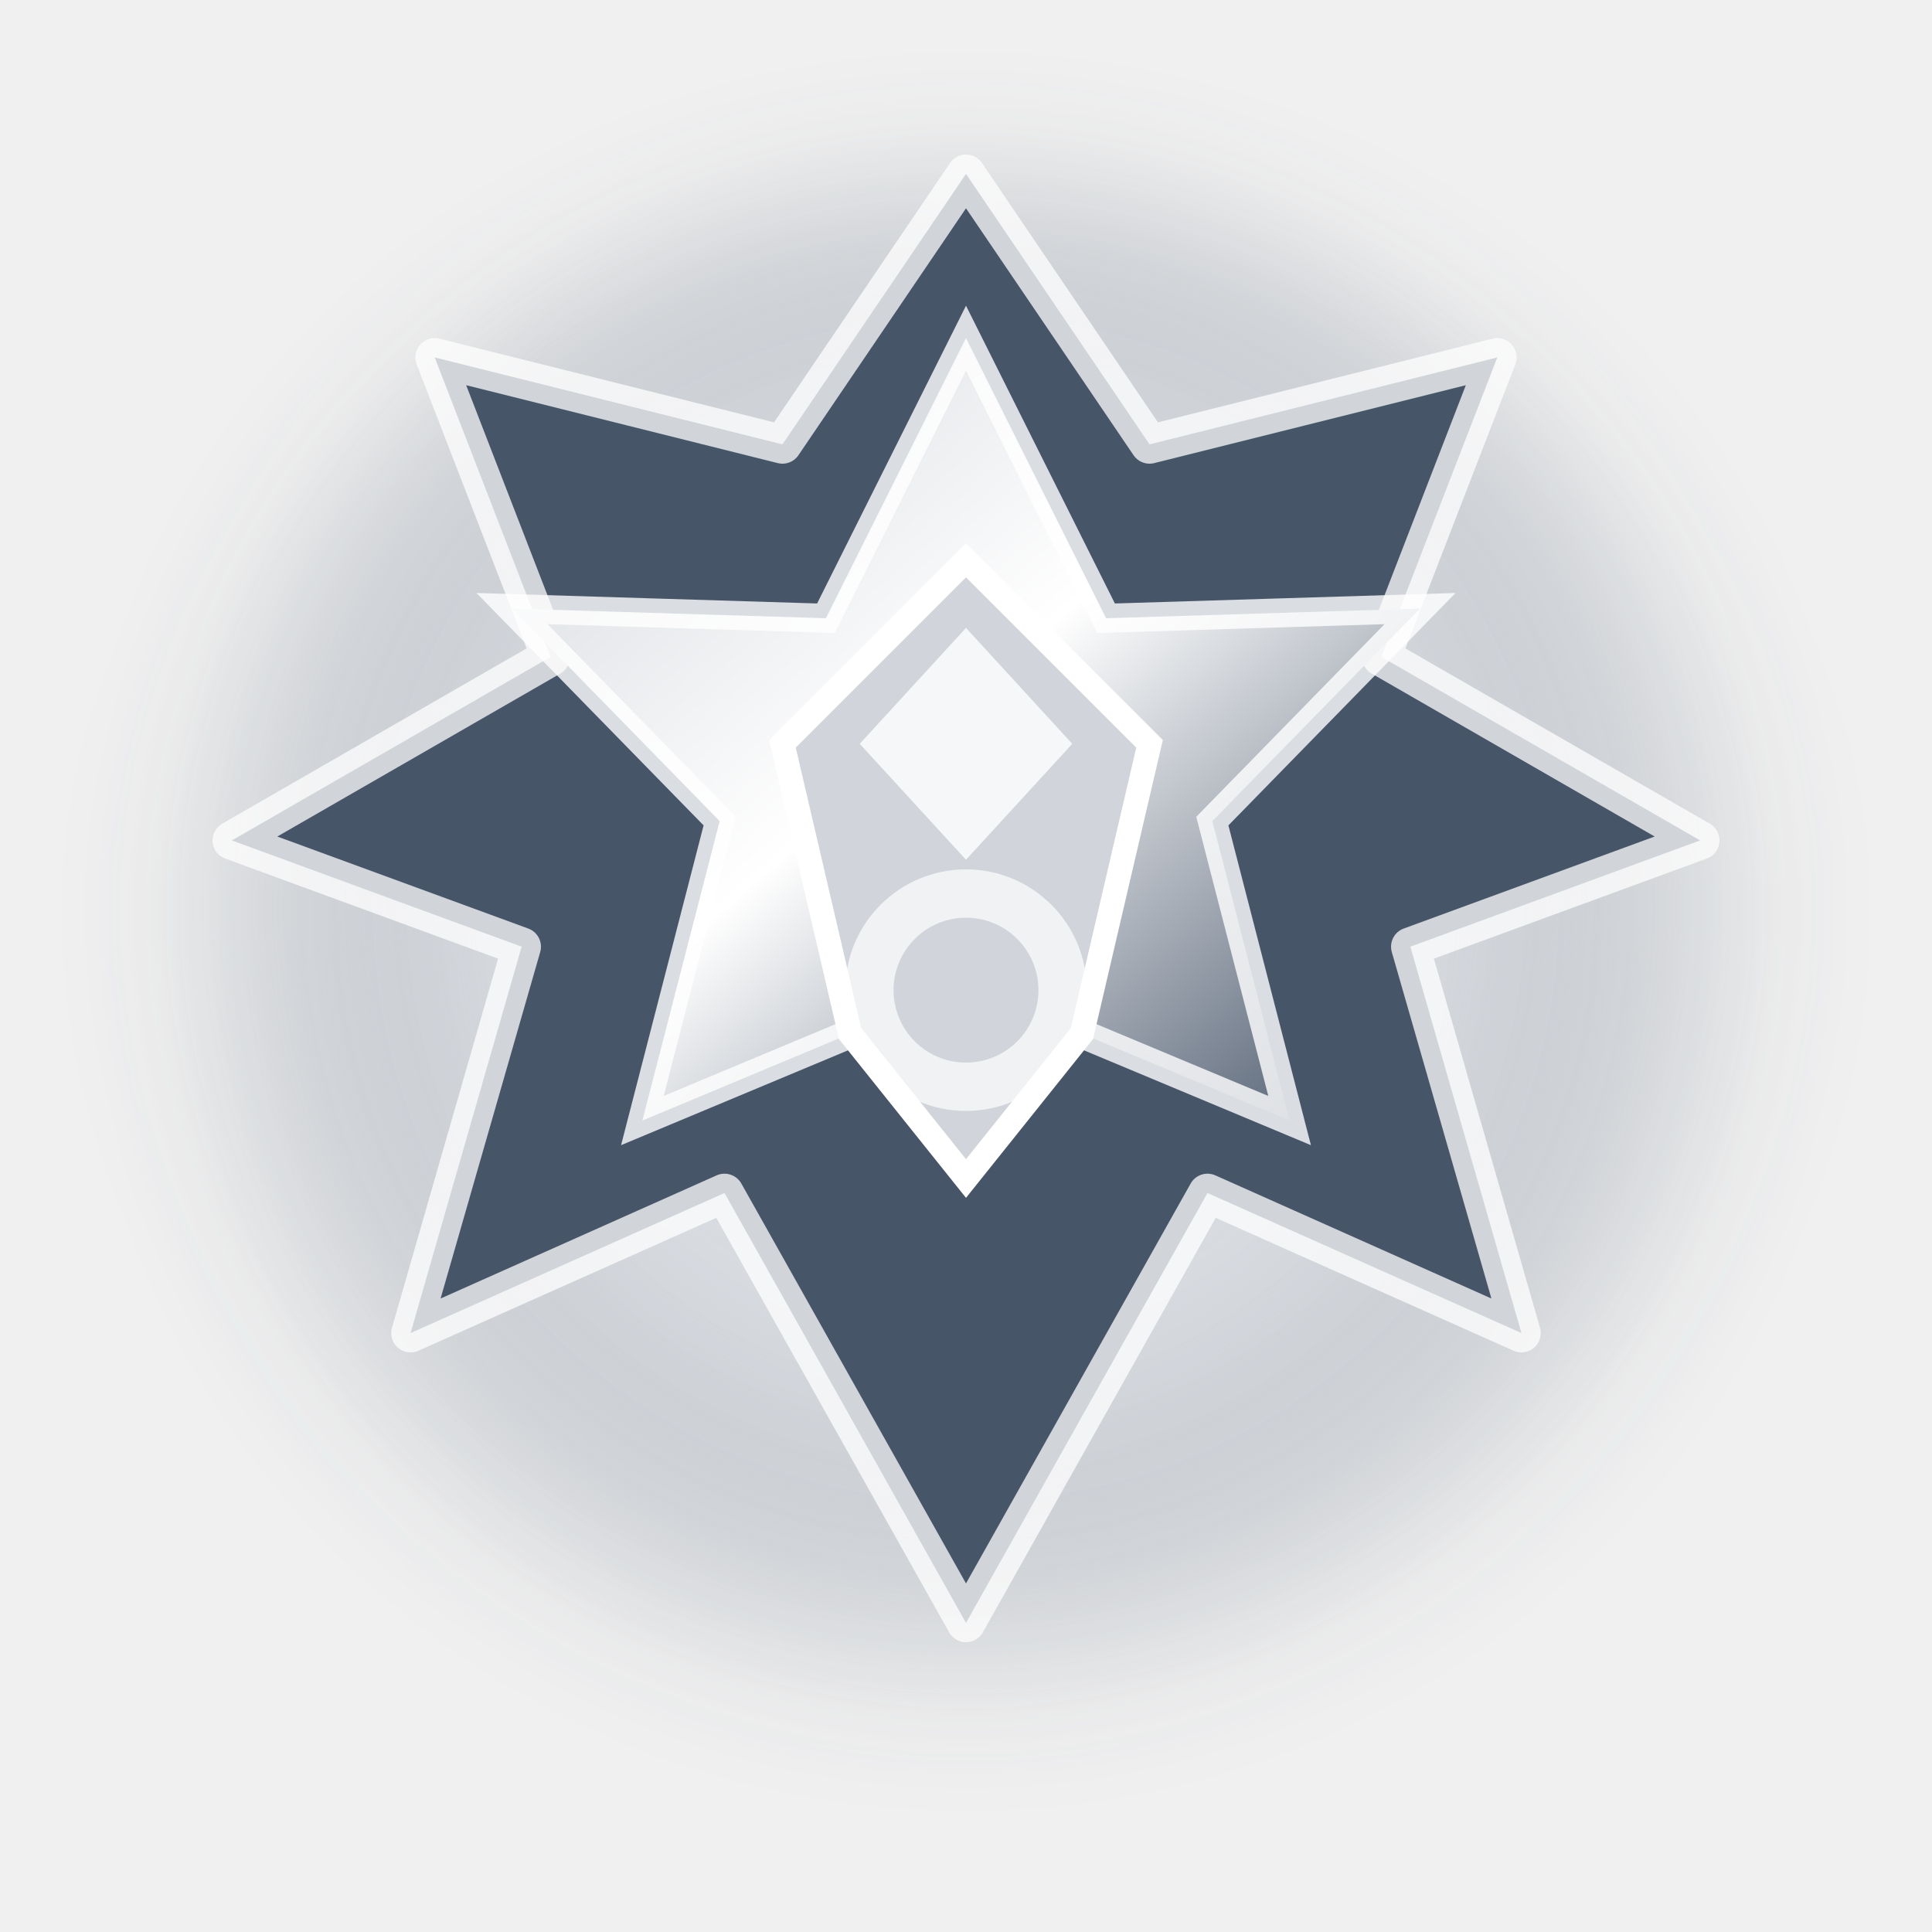
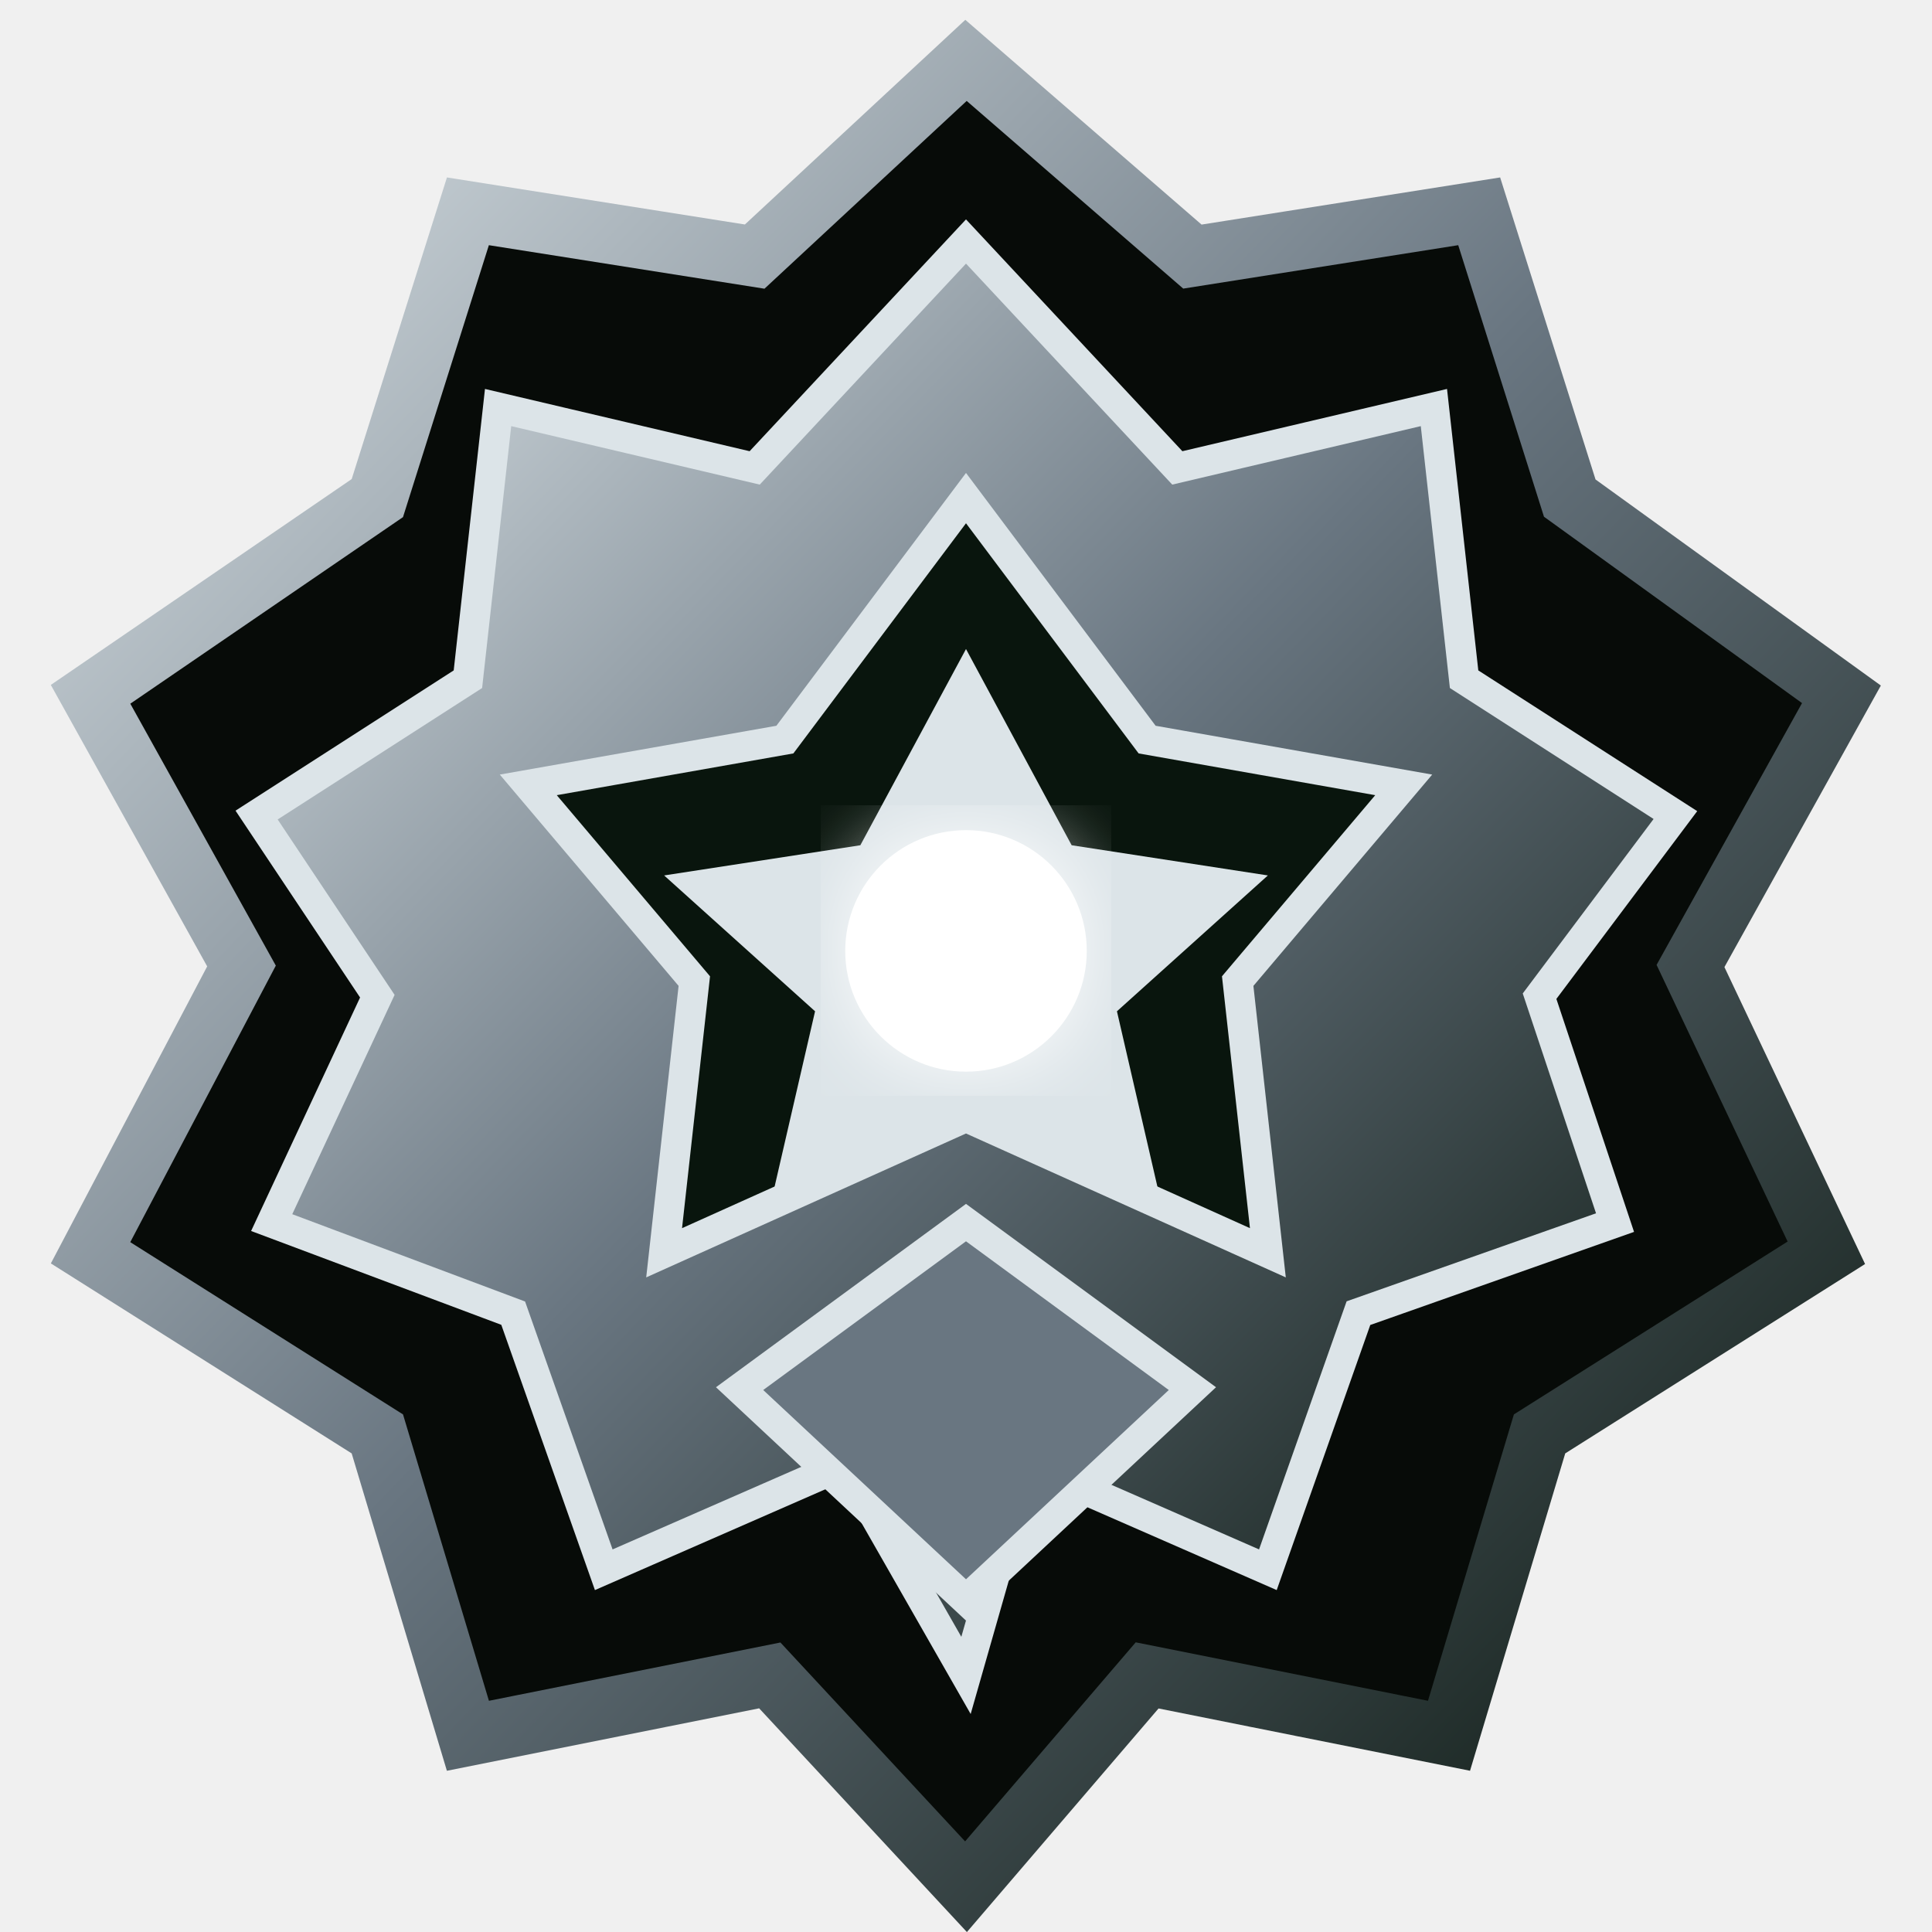
- <svg xmlns="http://www.w3.org/2000/svg" viewBox="0 0 400 400">
+ <svg xmlns="http://www.w3.org/2000/svg" viewBox="0 0 128 128">
  <defs>
-     <radialGradient id="g" cx="50%" cy="45%">
-       <stop offset="0" stop-color="#d1d5db" />
-       <stop offset=".55" stop-color="#d1d5db" stop-opacity=".72" />
-       <stop offset="1" stop-color="#475569" stop-opacity="0" />
-     </radialGradient>
-     <linearGradient id="m" x1="0" y1="0" x2="1" y2="1">
-       <stop stop-color="#d1d5db" />
-       <stop offset=".48" stop-color="#fff" />
-       <stop offset="1" stop-color="#475569" />
+     <linearGradient id="g" x1="0" y1="0" x2="1" y2="1">
+       <stop stop-color="#dce4e8" />
+       <stop offset=".48" stop-color="#697681" />
+       <stop offset="1" stop-color="#07130b" />
    </linearGradient>
    <filter id="glow">
-       <feGaussianBlur stdDeviation="12" />
+       <feGaussianBlur stdDeviation="3" result="blur" />
+       <feMerge>
+         <feMergeNode in="blur" />
+         <feMergeNode in="SourceGraphic" />
+       </feMerge>
    </filter>
  </defs>
-   <circle cx="200" cy="205" r="170" fill="url(#g)" filter="url(#glow)" />
-   <path d="M200 36 L238 92 L310 74 L286 136 L352 174 L292 196 L315 276 L250 247 L200 336 L150 247 L85 276 L108 196 L48 174 L114 136 L90 74 L162 92Z" fill="#475569" stroke="#fff" stroke-opacity=".75" stroke-width="8" stroke-linejoin="round" />
-   <path d="M200 70 L229 128 L294 126 L251 170 L267 232 L200 204 L133 232 L149 170 L106 126 L171 128Z" fill="url(#m)" stroke="#fff" stroke-opacity=".8" stroke-width="6" />
-   <path d="M200 116 L238 154 L224 214 L200 244 L176 214 L162 154Z" fill="#d1d5db" stroke="#fff" stroke-width="5" />
-   <path d="M200 130 L222 154 L200 178 L178 154Z" fill="#fff" fill-opacity=".8" />
-   <circle cx="200" cy="205" r="25" fill="#fff" fill-opacity=".7" />
-   <circle cx="200" cy="205" r="15" fill="#d1d5db" />
+   <path d="M64 4 79 17 98 14 104 33 122 46 112 64 121 83 102 95 96 115 76 111 64 125 51 111 31 115 25 95 6 83 16 64 6 46 25 33 31 14 50 17Z" fill="#070b08" stroke="url(#g)" stroke-width="4" />
+   <path d="M64 16 78 31 95 27 97 45 111 54 102 66 107 81 90 87 84 104 68 97 64 111 56 97 40 104 34 87 18 81 25 66 17 54 31 45 33 27 50 31Z" fill="url(#g)" stroke="#dce4e8" stroke-width="2" />
+   <path d="M64 33 76 49 93 52 82 65 84 83 64 74 44 83 46 65 35 52 52 49Z" fill="#09150d" stroke="#dce4e8" stroke-width="2" />
+   <path d="M64 43 71 56 84 58 74 67 77 80 64 73 51 80 54 67 44 58 57 56Z" fill="#dce4e8" />
+   <circle cx="64" cy="63" r="8" fill="#fff" filter="url(#glow)" />
+   <path d="M49 92 64 81 79 92 64 106Z" fill="#697681" stroke="#dce4e8" stroke-width="2" />
</svg>
